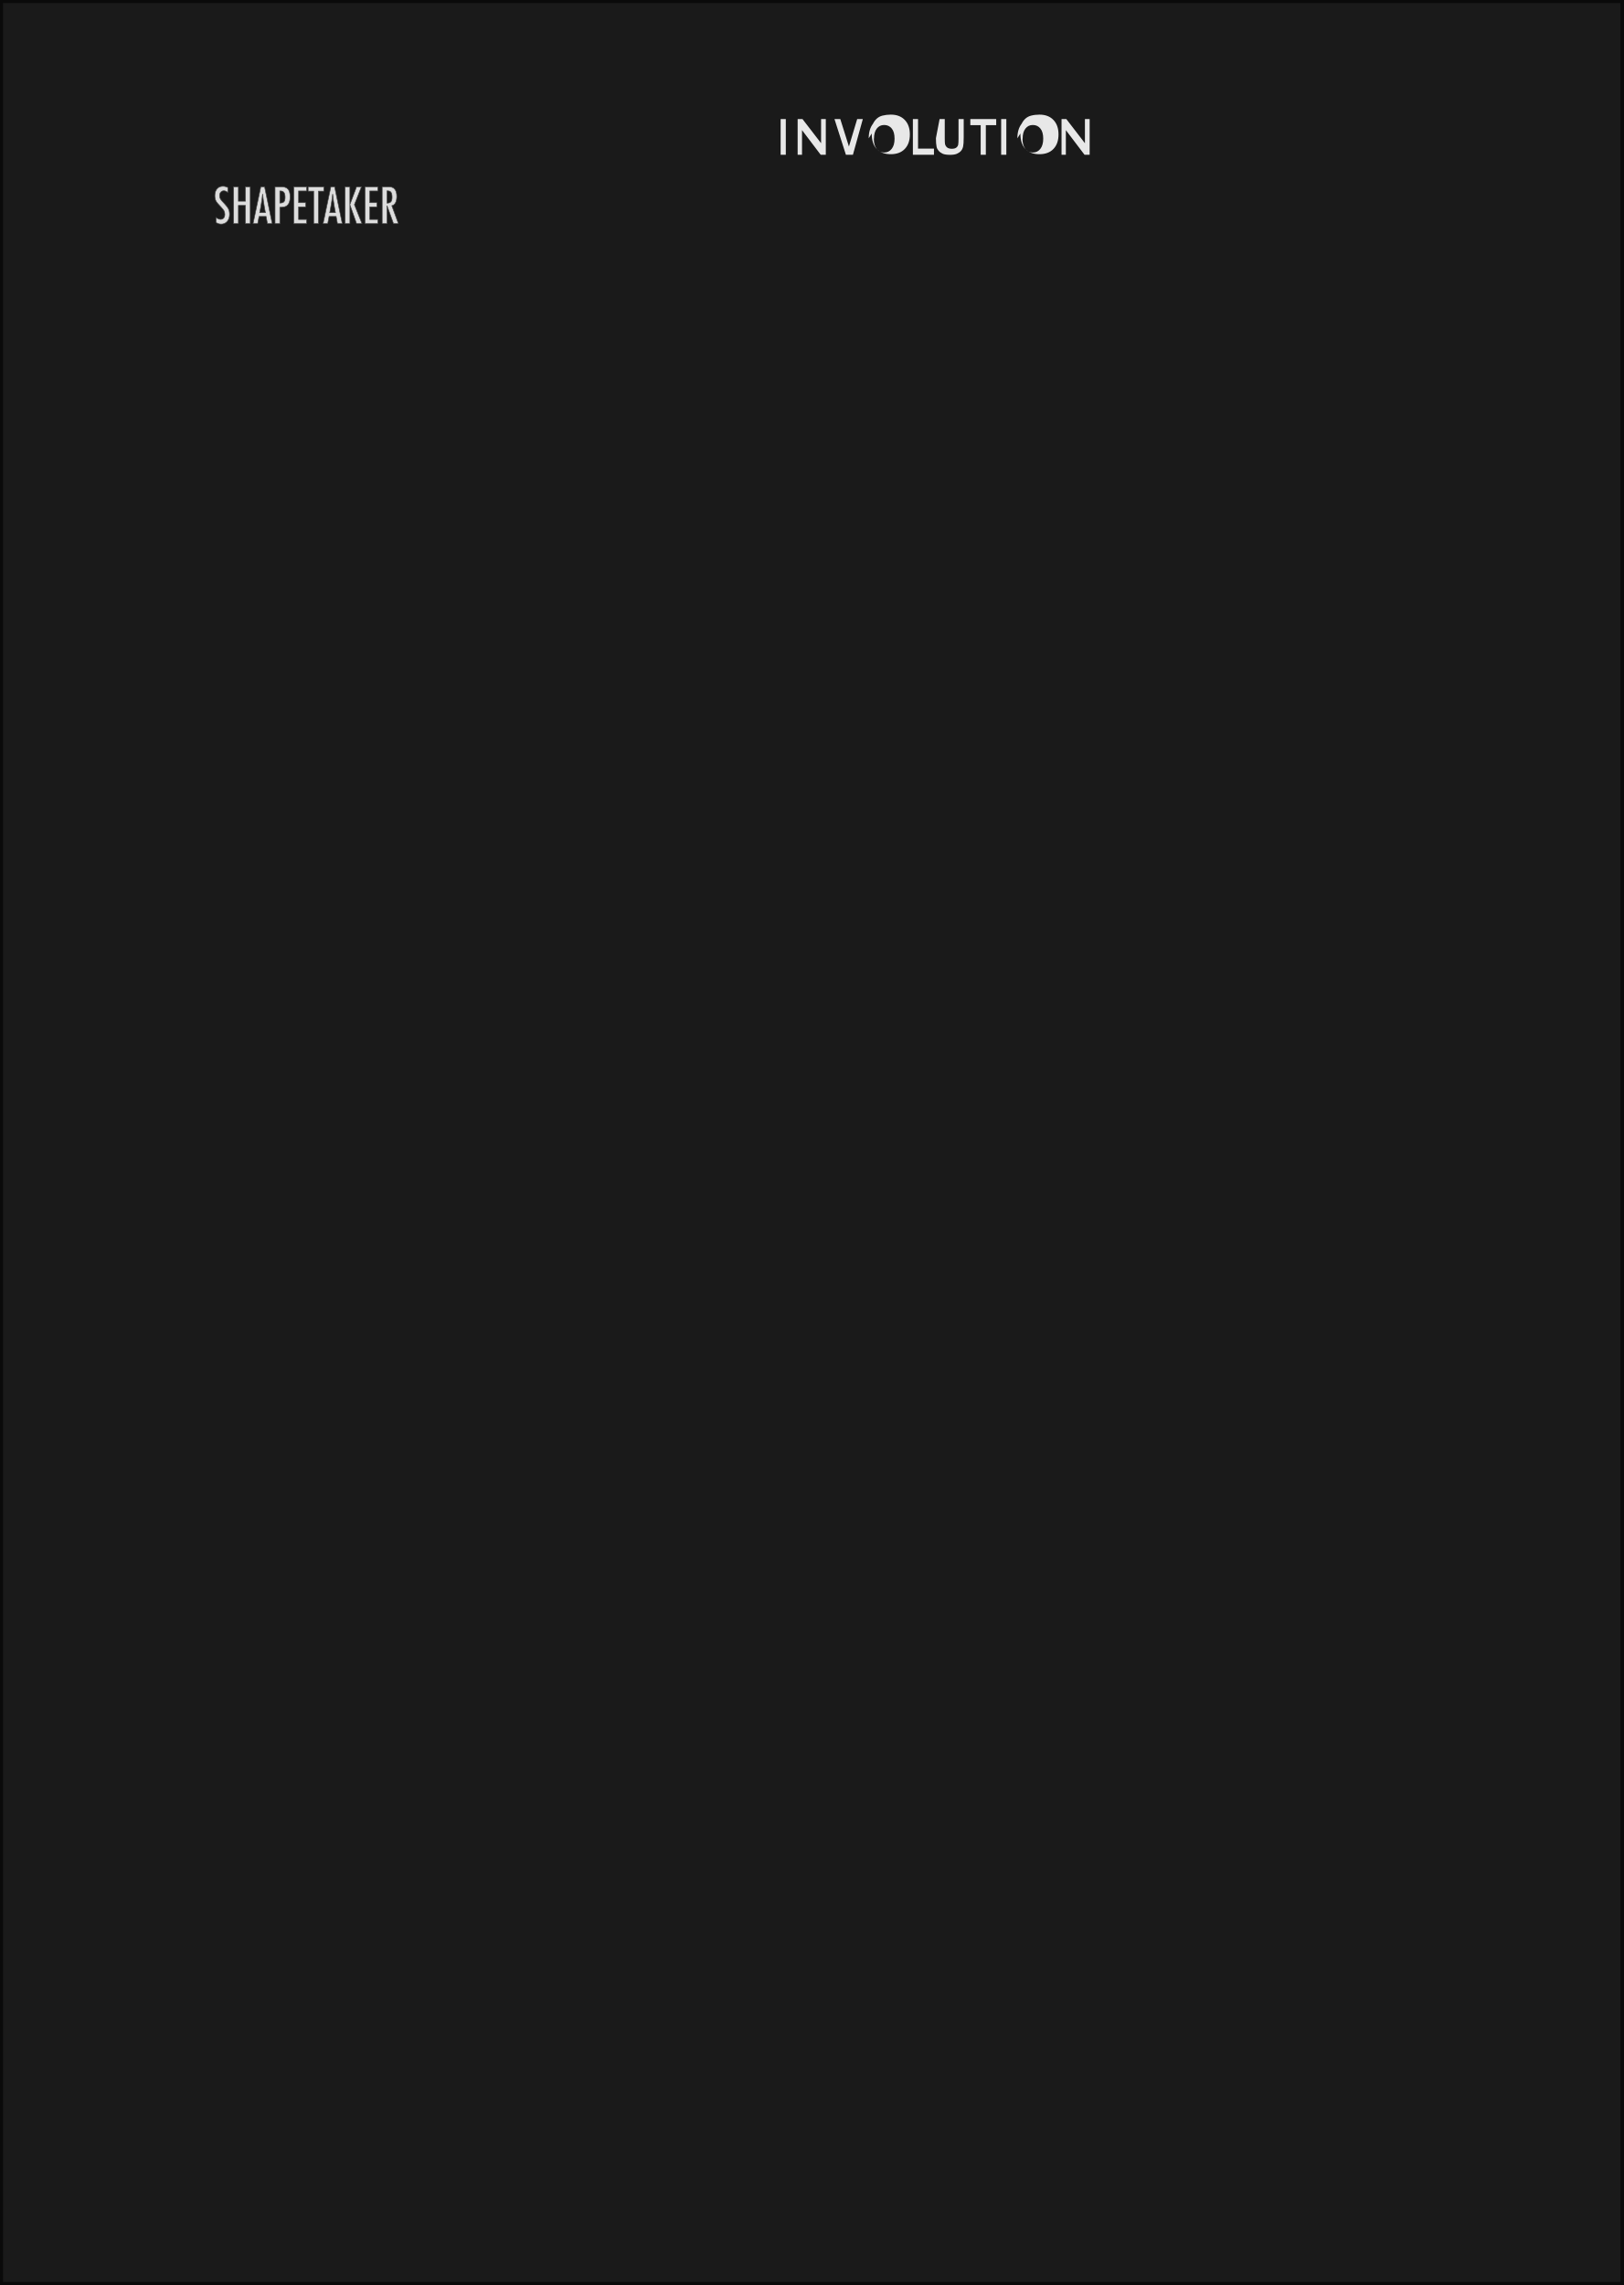
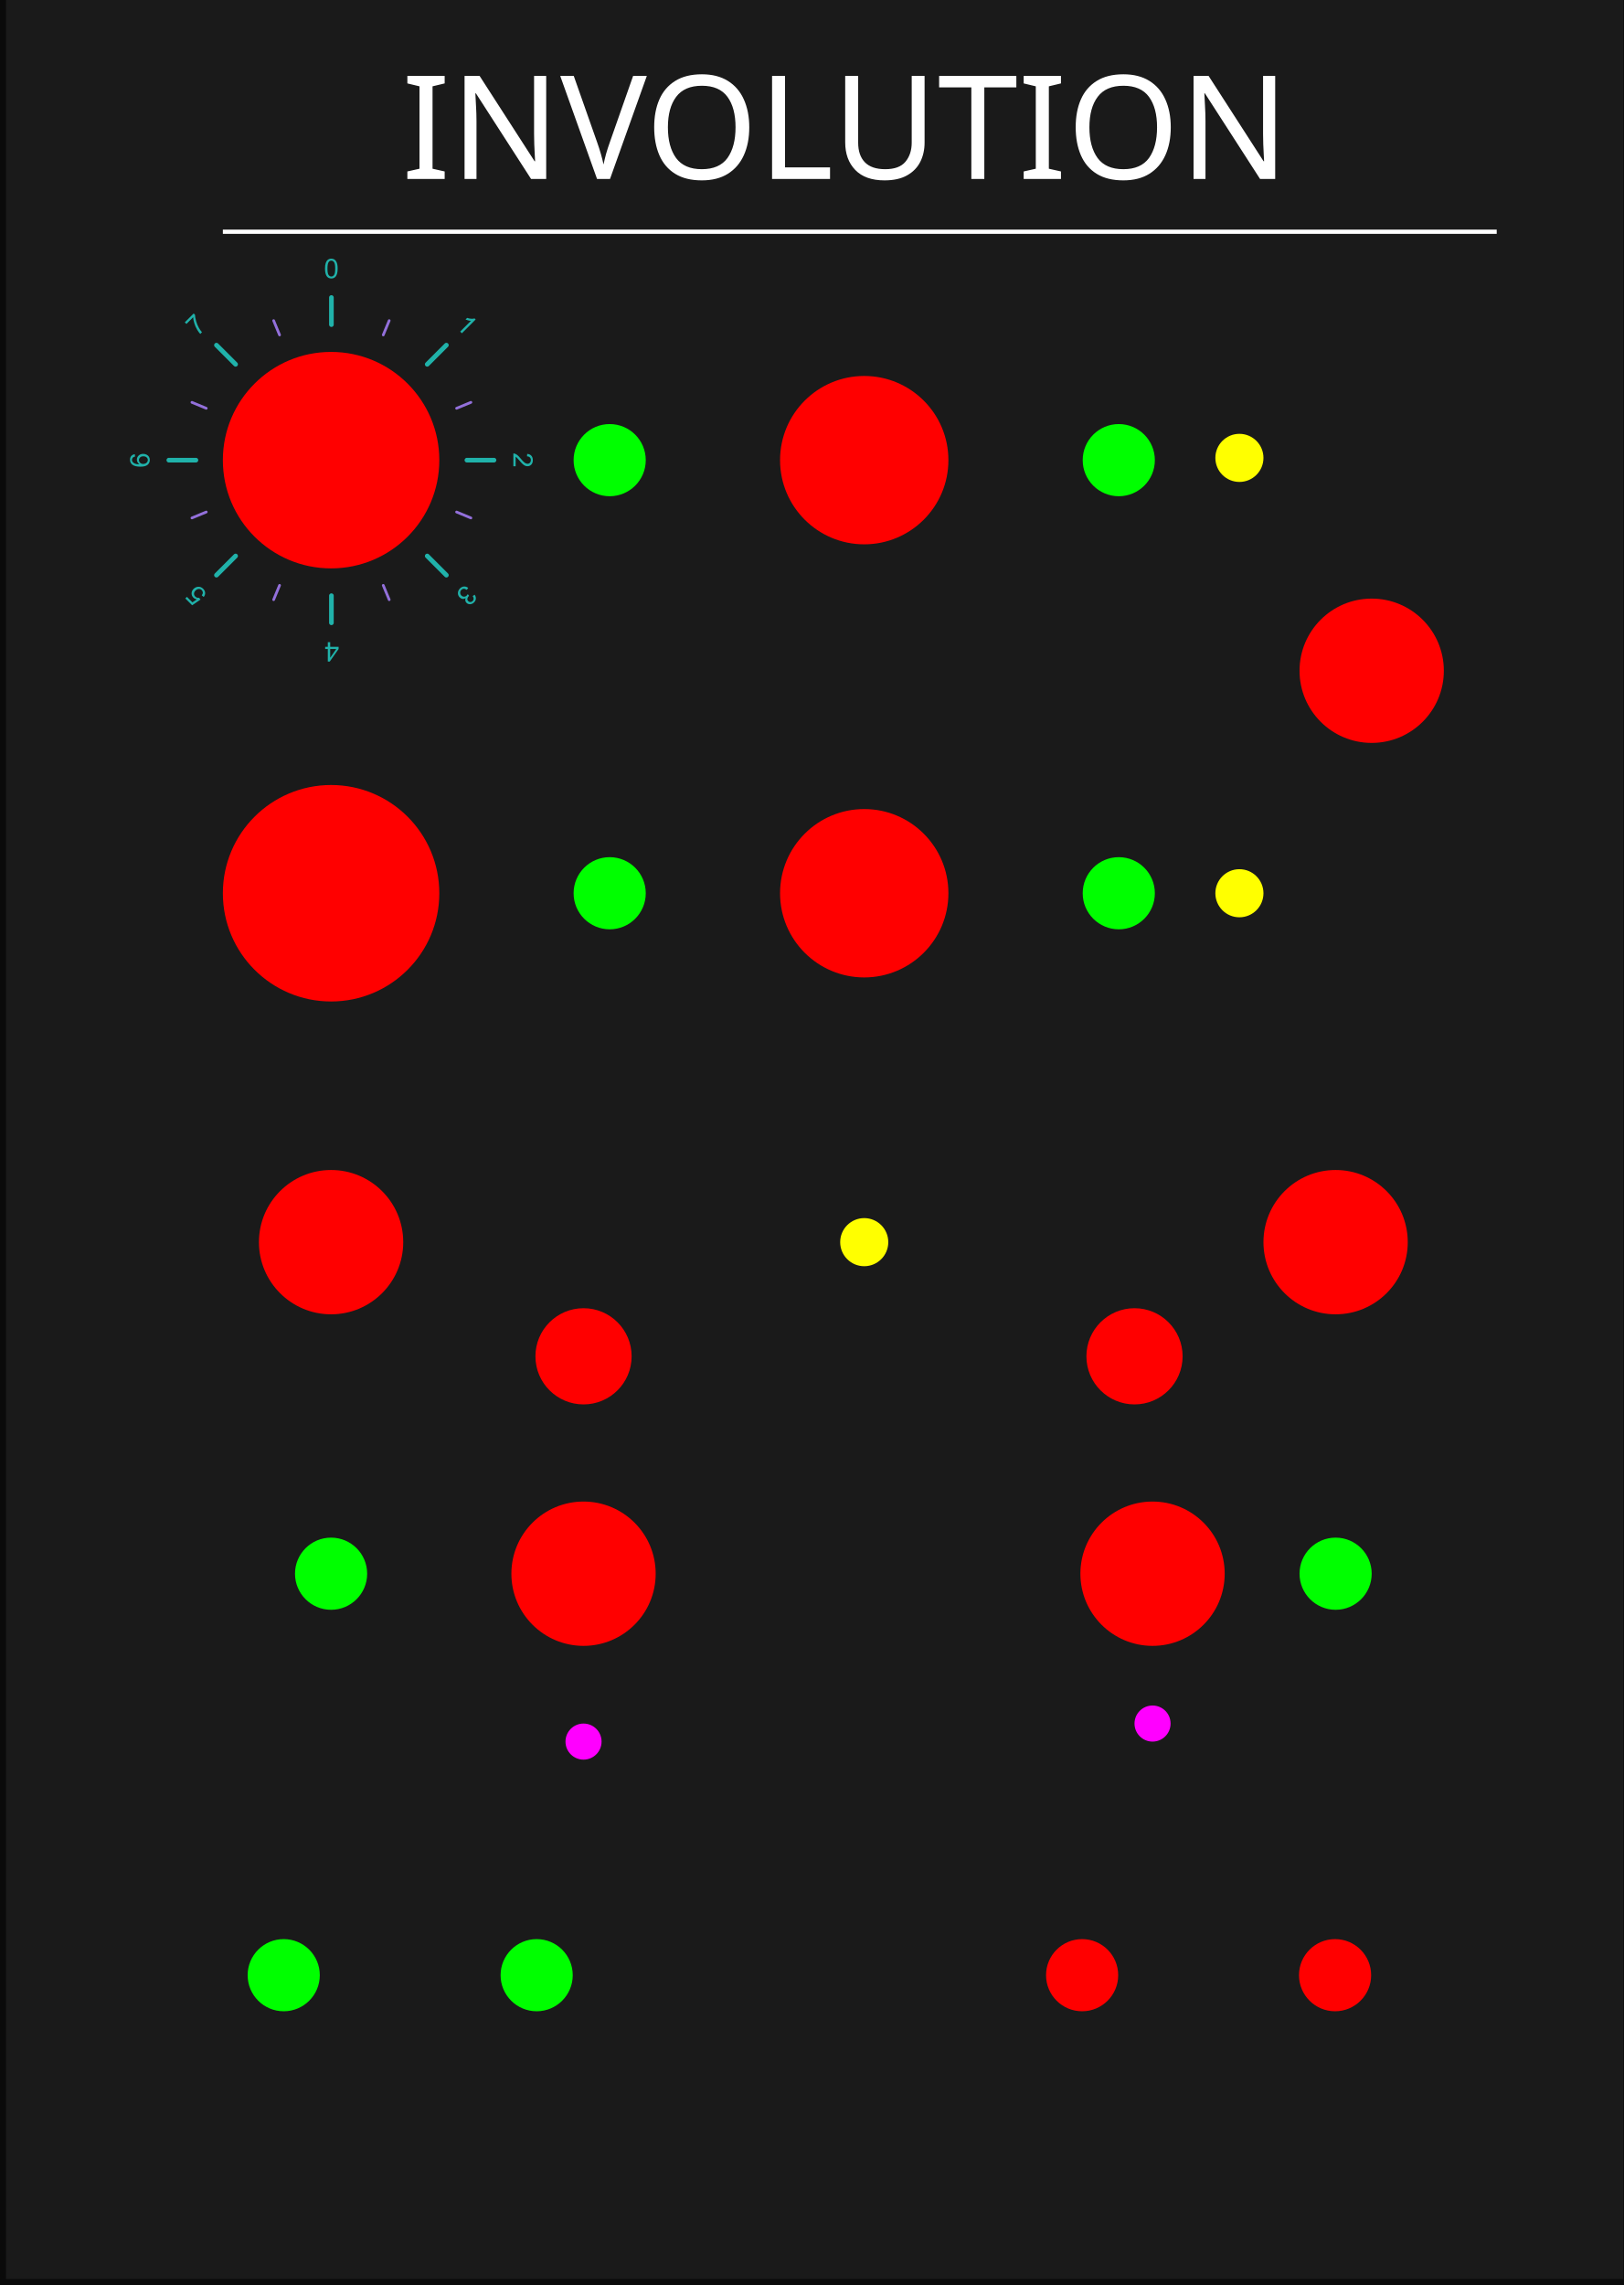
- <svg xmlns="http://www.w3.org/2000/svg" width="270" height="380" viewBox="0 0 270 380" version="1.1" id="svg43">
+ <svg xmlns="http://www.w3.org/2000/svg" width="270" height="380" viewBox="0 0 270 380" version="1.1" id="svg43" xml:space="preserve">
  <defs id="defs3" />
-   <rect width="270" height="380" fill="#1a1a1a" stroke="#0a0a0a" stroke-width="1" id="rect1" x="0" y="0" style="display:inline" />
-   <path d="m 38.513,30.687 v 0.793 q -0.371,-0.266 -0.668,-0.266 -0.32,0 -0.523,0.227 -0.203,0.215 -0.203,0.574 0,0.316 0.145,0.543 0.074,0.121 0.242,0.312 0.172,0.191 0.441,0.461 0.496,0.504 0.676,0.871 0.18,0.355 0.18,0.871 0,0.699 -0.395,1.152 -0.395,0.441 -1.012,0.441 -0.52,0 -0.887,-0.285 v -0.805 q 0.434,0.316 0.789,0.316 0.332,0 0.52,-0.219 0.188,-0.223 0.188,-0.602 0,-0.328 -0.145,-0.59 -0.074,-0.125 -0.207,-0.285 -0.133,-0.164 -0.332,-0.363 -0.309,-0.305 -0.512,-0.539 -0.203,-0.234 -0.301,-0.41 -0.188,-0.344 -0.188,-0.867 0,-0.707 0.367,-1.121 0.371,-0.418 0.996,-0.418 0.434,0 0.828,0.207 z m 0.973,-0.125 h 0.812 v 2.359 h 1.191 v -2.359 h 0.812 v 6.031 h -0.812 v -2.984 h -1.191 v 2.984 h -0.812 z m 4.605,0 h 0.633 l 1.293,6.031 h -0.805 l -0.227,-1.176 h -1.195 l -0.23,1.176 h -0.781 z m 0.777,4.227 -0.18,-0.961 q -0.18,-0.98 -0.293,-2.094 -0.055,0.543 -0.141,1.102 -0.086,0.555 -0.203,1.18 l -0.148,0.773 z m 1.625,-4.227 h 1.07 q 0.773,0 1.125,0.391 0.352,0.395 0.352,1.25 0,1.203 -0.707,1.555 -0.355,0.16 -1.027,0.16 v 2.676 h -0.812 z m 0.812,2.66 q 0.504,0 0.695,-0.203 0.195,-0.207 0.195,-0.734 0,-0.539 -0.188,-0.789 -0.188,-0.25 -0.59,-0.25 h -0.113 z m 2.359,-2.66 h 2.16 v 0.688 h -1.348 v 1.91 h 1.195 v 0.688 h -1.195 v 2.059 h 1.348 v 0.688 h -2.16 z m 2.426,0 h 2.645 v 0.711 h -0.91 v 5.32 h -0.797 v -5.32 h -0.938 z m 3.84,0 h 0.633 l 1.293,6.031 H 57.052 l -0.227,-1.176 h -1.195 l -0.23,1.176 h -0.781 z m 0.777,4.227 -0.18,-0.961 q -0.18,-0.98 -0.293,-2.094 -0.055,0.543 -0.141,1.102 -0.086,0.555 -0.203,1.18 l -0.148,0.773 z m 1.625,-4.227 h 0.812 v 2.922 l 1.133,-2.922 h 0.82 l -1.188,2.922 1.281,3.109 H 60.279 L 59.146,33.484 v 3.109 h -0.812 z m 3.367,0 h 2.16 v 0.688 h -1.348 v 1.91 h 1.195 v 0.688 h -1.195 v 2.059 h 1.348 v 0.688 h -2.16 z m 2.906,0 h 1.07 q 0.664,0 0.988,0.316 0.41,0.41 0.41,1.254 0,0.648 -0.219,1.043 -0.215,0.391 -0.617,0.484 l 1.109,2.934 h -0.824 l -1.105,-2.953 v 2.953 h -0.812 z m 0.812,2.672 q 0.473,0 0.668,-0.219 0.195,-0.219 0.195,-0.738 0,-0.281 -0.043,-0.48 -0.039,-0.199 -0.129,-0.324 -0.086,-0.125 -0.227,-0.184 -0.137,-0.059 -0.328,-0.059 h -0.137 z" id="text1" style="font-weight:500;font-stretch:condensed;font-size:8px;font-family:Futura;-inkscape-font-specification:'Futura, Medium Condensed';opacity:0.85;fill-opacity:0.997;fill-rule:evenodd;stroke:#505050;stroke-width:0.103;fill:#ffffff" transform="scale(0.983882,1.016382)" aria-label="SHAPETAKER" />
-   <path d="m 129.834,25.734 v -5.938 h 0.861 v 5.938 z m 2.83,0 v -5.938 h 0.803 l 3.096,4.02 v -4.02 h 0.785 v 5.938 h -0.852 l -3.105,-4.094 v 4.094 z m 8.027,0 -1.902,-5.938 h 0.967 l 1.438,4.57 1.375,-4.57 h 0.938 l -1.648,5.938 z m 3.795,-2.734 q 0,-1.5 0.707,-2.418 0.547,-1.09 1.576,-1.352 0.652,-0.168 1.387,-0.168 1.477,0 2.32,0.879 0.852,0.879 0.852,2.412 0,1.525 -0.832,2.402 -0.832,0.887 -2.342,0.887 -1.488,0 -2.328,-0.859 -0.84,-0.867 -0.84,-2.582 z m 0.852,0.059 q 0,1.125 0.488,1.715 0.488,0.59 1.229,0.59 0.762,0 1.246,-0.602 0.484,-0.609 0.484,-1.699 0,-1.121 -0.475,-1.695 -0.475,-0.582 -1.256,-0.582 -0.773,0 -1.234,0.605 -0.461,0.605 -0.461,1.668 z m 6.492,2.676 v -5.938 h 0.859 v 4.922 h 2.648 v 1.016 z m 4.443,-5.938 h 0.859 v 3.176 q 0,0.754 0.043,0.977 0.084,0.359 0.357,0.578 0.285,0.215 0.777,0.215 0.504,0 0.756,-0.207 0.258,-0.207 0.305,-0.504 0.053,-0.301 0.053,-0.996 v -3.238 h 0.859 v 3.074 q 0,1.051 -0.096,1.488 -0.096,0.438 -0.354,0.734 -0.258,0.297 -0.686,0.48 -0.428,0.176 -1.121,0.176 -0.836,0 -1.248,-0.188 -0.41,-0.188 -0.668,-0.492 -0.258,-0.305 -0.332,-0.641 -0.113,-0.504 -0.113,-1.457 z m 6.834,5.938 v -4.922 h -1.723 v -1.016 h 4.305 v 1.016 h -1.723 v 4.922 z m 3.406,0 v -5.938 h 0.859 v 5.938 z m 2.697,-2.734 q 0,-1.5 0.707,-2.418 0.547,-1.09 1.576,-1.352 0.652,-0.168 1.387,-0.168 1.477,0 2.32,0.879 0.852,0.879 0.852,2.412 0,1.525 -0.832,2.402 -0.832,0.887 -2.342,0.887 -1.488,0 -2.328,-0.859 -0.84,-0.867 -0.84,-2.582 z m 0.852,0.059 q 0,1.125 0.488,1.715 0.488,0.59 1.229,0.59 0.762,0 1.246,-0.602 0.484,-0.609 0.484,-1.699 0,-1.121 -0.475,-1.695 -0.475,-0.582 -1.256,-0.582 -0.773,0 -1.234,0.605 -0.461,0.605 -0.461,1.668 z m 6.492,2.676 v -5.938 h 0.797 l 3.094,4.02 v -4.02 h 0.785 v 5.938 h -0.852 l -3.105,-4.094 v 4.094 z" id="text4" style="font-weight:500;font-size:14px;font-family:Futura, 'Futura PT', 'Century Gothic', 'Avant Garde', sans-serif;letter-spacing:1.5px;text-anchor:middle;fill:#e8e8e8" aria-label="INVOLUTION" />
-   <circle style="display:none;fill:#ff0000;fill-opacity:1;stroke:#ffffff;stroke-width:0" id="cutoff_a" cx="75.6" cy="94.5" r="18" />
-   <circle style="display:none;fill:#ff0000;fill-opacity:1;stroke:#ffffff;stroke-width:0" id="resonance_a" cx="151.2" cy="94.5" r="14" />
-   <circle style="display:none;fill:#ff0000;fill-opacity:1;stroke:#ffffff;stroke-width:0" id="cutoff_b" cx="75.6" cy="170.1" r="18" />
-   <circle style="display:none;fill:#ff0000;fill-opacity:1;stroke:#ffffff;stroke-width:0" id="resonance_b" cx="151.2" cy="170.1" r="14" />
-   <circle style="display:none;fill:#ff0000;fill-opacity:1;stroke:#ffffff;stroke-width:0" id="highpass_cutoff" cx="56.7" cy="220" r="12" />
-   <circle style="display:none;fill:#ff0000;fill-opacity:1;stroke:#ffffff;stroke-width:0" id="filter_morph" cx="132.3" cy="220" r="12" />
-   <circle style="display:none;fill:#ff0000;fill-opacity:1;stroke:#ffffff;stroke-width:0" id="resonance_drive" cx="207.9" cy="220" r="12" />
-   <circle style="display:none;fill:#ff0000;fill-opacity:1;stroke:#ffffff;stroke-width:0" id="cross_feedback" cx="56.7" cy="275" r="12" />
-   <circle style="display:none;fill:#ff0000;fill-opacity:1;stroke:#ffffff;stroke-width:0" id="envelope_follow" cx="132.3" cy="275" r="12" />
-   <circle style="display:none;fill:#ff0000;fill-opacity:1;stroke:#ffffff;stroke-width:0" id="harmonic_exciter" cx="207.9" cy="275" r="12" />
-   <circle style="display:none;fill:#ff0000;fill-opacity:1;stroke:#ffffff;stroke-width:0" id="allpass_freq" cx="56.7" cy="340" r="12" />
-   <circle style="display:none;fill:#ff0000;fill-opacity:1;stroke:#ffffff;stroke-width:0" id="allpass_mix" cx="113.4" cy="325" r="8" />
-   <circle style="display:none;fill:#ff0000;fill-opacity:1;stroke:#ffffff;stroke-width:0" id="stereo_width" cx="113.4" cy="355" r="8" />
-   <circle style="display:none;fill:#ff0000;fill-opacity:1;stroke:#ffffff;stroke-width:0" id="phase_mod_depth" cx="170.1" cy="340" r="12" />
-   <circle style="display:none;fill:#ff0000;fill-opacity:1;stroke:#ffffff;stroke-width:0" id="internal_lfo_rate" cx="226.8" cy="340" r="8" />
-   <circle style="display:none;fill:#ff0000;fill-opacity:1;stroke:#ffffff;stroke-width:0" id="chaos_amount" cx="75.6" cy="370" r="12" />
-   <circle style="display:none;fill:#ff00ff;fill-opacity:1;stroke:#ffffff;stroke-width:0" id="chaos_light" cx="70" cy="365" r="3" />
-   <circle style="display:none;fill:#ff0000;fill-opacity:1;stroke:#ffffff;stroke-width:0" id="shimmer_amount" cx="151.2" cy="370" r="12" />
-   <circle style="display:none;fill:#ff00ff;fill-opacity:1;stroke:#ffffff;stroke-width:0" id="shimmer_light" cx="145.6" cy="365" r="3" />
-   <circle style="display:none;fill:#ff0000;fill-opacity:1;stroke:#ffffff;stroke-width:0" id="phase_invert" cx="226.8" cy="370" r="12" />
-   <circle style="display:none;fill:#00ff00;fill-opacity:1;stroke:#ffffff;stroke-width:0" id="phase_invert_light" cx="221.2" cy="365" r="3" />
-   <circle style="display:none;fill:#00ff00;fill-opacity:1;stroke:#ffffff;stroke-width:0" id="cutoff_a_cv" cx="245.4" cy="75.6" r="6" />
-   <circle style="display:none;fill:#00ff00;fill-opacity:1;stroke:#ffffff;stroke-width:0" id="resonance_a_cv" cx="245.4" cy="113.4" r="6" />
-   <circle style="display:none;fill:#00ff00;fill-opacity:1;stroke:#ffffff;stroke-width:0" id="cutoff_b_cv" cx="245.4" cy="151.2" r="6" />
-   <circle style="display:none;fill:#00ff00;fill-opacity:1;stroke:#ffffff;stroke-width:0" id="resonance_b_cv" cx="245.4" cy="189" r="6" />
-   <circle style="display:none;fill:#00ff00;fill-opacity:1;stroke:#ffffff;stroke-width:0" id="phase_mod_cv" cx="245.4" cy="264.6" r="6" />
-   <circle style="display:none;fill:#00ff00;fill-opacity:1;stroke:#ffffff;stroke-width:0" id="chaos_cv" cx="245.4" cy="340.2" r="6" />
-   <circle style="display:none;fill:#00ff00;fill-opacity:1;stroke:#ffffff;stroke-width:0" id="audio_a_input" cx="18.9" cy="299.34" r="6" />
-   <circle style="display:none;fill:#00ff00;fill-opacity:1;stroke:#ffffff;stroke-width:0" id="audio_b_input" cx="49.14" cy="299.34" r="6" />
-   <circle style="display:none;fill:#ff0000;fill-opacity:1;stroke:#ffffff;stroke-width:0" id="audio_a_output" cx="79.38" cy="299.34" r="6" />
-   <circle style="display:none;fill:#ff0000;fill-opacity:1;stroke:#ffffff;stroke-width:0" id="audio_b_output" cx="109.62" cy="299.34" r="6" />
+   <rect width="270" height="380" fill="#1a1a1a" stroke="#0a0a0a" stroke-width="1" id="rect1" x="0.5" y="-0.5" style="display:inline" />
+   <circle style="display:inline;fill:#ffff00;fill-opacity:1;stroke:#ffffff;stroke-width:0" id="oscope_screen" cx="143.739" cy="206.573" r="4" />
+   <circle style="display:inline;fill:#ff0000;fill-opacity:1;stroke:#ffffff;stroke-width:0" id="cutoff_a" cx="55.066" cy="76.524" r="18" />
+   <circle style="display:inline;fill:#ff0000;fill-opacity:1;stroke:#ffffff;stroke-width:0" id="resonance_a" cx="143.739" cy="76.524" r="14" />
+   <circle style="display:inline;fill:#ff0000;fill-opacity:1;stroke:#ffffff;stroke-width:0" id="cutoff_b" cx="55.066" cy="148.548" r="18" />
+   <circle style="display:inline;fill:#ff0000;fill-opacity:1;stroke:#ffffff;stroke-width:0" id="resonance_b" cx="143.739" cy="148.548" r="14" />
+   <circle style="display:inline;fill:#ffff00;fill-opacity:1;stroke:#ffffff;stroke-width:0" id="link_cutoff" cx="206.139" cy="76.147" r="4" />
+   <circle style="display:inline;fill:#ffff00;fill-opacity:1;stroke:#ffffff;stroke-width:0" id="link_resonance" cx="206.139" cy="148.548" r="4" />
+   <circle style="display:inline;fill:#ff0000;fill-opacity:1;stroke:#ffffff;stroke-width:0" id="highpass_cutoff" cx="55.066" cy="206.573" r="12" />
+   <circle style="display:inline;fill:#ff0000;fill-opacity:1;stroke:#ffffff;stroke-width:0" id="filter_morph" cx="228.139" cy="111.548" r="12" />
+   <circle style="display:inline;fill:#ff0000;fill-opacity:1;stroke:#ffffff;stroke-width:0" id="cross_feedback" cx="222.139" cy="206.573" r="12" />
+   <circle style="display:inline;fill:#ff0000;fill-opacity:1;stroke:#ffffff;stroke-width:0" id="chaos_amount" cx="97.053" cy="261.711" r="12" />
+   <circle style="display:inline;fill:#ff0000;fill-opacity:1;stroke:#ffffff;stroke-width:0" id="chaos_rate" cx="97.053" cy="225.557" r="8" />
+   <circle style="display:inline;fill:#ff00ff;fill-opacity:1;stroke:#ffffff;stroke-width:0" id="chaos_light" cx="97.053" cy="289.631" r="3" />
+   <circle style="display:inline;fill:#ff0000;fill-opacity:1;stroke:#ffffff;stroke-width:0" id="shimmer_amount" cx="191.692" cy="261.711" r="12" />
+   <circle style="display:inline;fill:#ff0000;fill-opacity:1;stroke:#ffffff;stroke-width:0" id="shimmer_rate" cx="188.692" cy="225.557" r="8" />
+   <circle style="display:inline;fill:#ff00ff;fill-opacity:1;stroke:#ffffff;stroke-width:0" id="shimmer_light" cx="191.692" cy="286.631" r="3" />
+   <circle style="display:inline;fill:#00ff00;fill-opacity:1;stroke:#ffffff;stroke-width:0" id="cutoff_a_cv" cx="101.403" cy="76.524" r="6" />
+   <circle style="display:inline;fill:#00ff00;fill-opacity:1;stroke:#ffffff;stroke-width:0" id="resonance_a_cv" cx="186.076" cy="76.524" r="6" />
+   <circle style="display:inline;fill:#00ff00;fill-opacity:1;stroke:#ffffff;stroke-width:0" id="cutoff_b_cv" cx="101.403" cy="148.548" r="6" />
+   <circle style="display:inline;fill:#00ff00;fill-opacity:1;stroke:#ffffff;stroke-width:0" id="resonance_b_cv" cx="186.076" cy="148.548" r="6" />
+   <circle style="display:inline;fill:#00ff00;fill-opacity:1;stroke:#ffffff;stroke-width:0" id="chaos_cv" cx="55.066" cy="261.711" r="6" />
+   <circle style="display:inline;fill:#00ff00;fill-opacity:1;stroke:#ffffff;stroke-width:0" id="shimmer_cv" cx="222.139" cy="261.711" r="6" />
+   <circle style="display:inline;fill:#00ff00;fill-opacity:1;stroke:#ffffff;stroke-width:0" id="audio_a_input" cx="89.259" cy="328.478" r="6" />
+   <circle style="display:inline;fill:#00ff00;fill-opacity:1;stroke:#ffffff;stroke-width:0" id="audio_b_input" cx="47.189" cy="328.478" r="6" />
+   <circle style="display:inline;fill:#ff0000;fill-opacity:1;stroke:#ffffff;stroke-width:0" id="audio_a_output" cx="222.049" cy="328.478" r="6" />
+   <circle style="display:inline;fill:#ff0000;fill-opacity:1;stroke:#ffffff;stroke-width:0" id="audio_b_output" cx="179.979" cy="328.478" r="6" />
+   <text xml:space="preserve" style="font-style:normal;font-variant:normal;font-weight:500;font-stretch:normal;font-size:24px;font-family:Futura;-inkscape-font-specification:'Futura, Medium';font-variant-ligatures:normal;font-variant-caps:normal;font-variant-numeric:normal;font-variant-east-asian:normal;text-align:start;writing-mode:lr-tb;direction:ltr;text-anchor:start;fill:#ffffff;fill-rule:evenodd;stroke:#0f0f0f;stroke-width:0;fill-opacity:1" x="66.799" y="29.76" id="text1">
+     <tspan id="tspan1" x="66.799" y="29.76">INVOLUTION</tspan>
+   </text>
+   <rect style="fill:#ffffff;fill-opacity:1;fill-rule:evenodd;stroke:#0f0f0f;stroke-width:0" id="rect2" width="211.867" height="0.707" x="37.066" y="38.184" />
+   <g transform="matrix(0.6438438,0,0,0.6439708,55.12093,76.52393)" id="g23">
+     <g stroke="#20b2aa" stroke-width="1.2" stroke-linecap="round" id="g8">
+       <path id="line1" d="m 0,-35 v -7" />
+       <path id="line2" transform="rotate(45)" d="m 0,-35 v -7" />
+       <path id="line3" transform="rotate(90)" d="m 0,-35 v -7" />
+       <path id="line4" transform="rotate(135)" d="m 0,-35 v -7" />
+       <path id="line5" transform="scale(-1)" d="m 0,-35 v -7" />
+       <path id="line6" transform="rotate(-135)" d="m 0,-35 v -7" />
+       <path id="line7" transform="rotate(-90)" d="m 0,-35 v -7" />
+       <path id="line8" transform="rotate(-45)" d="m 0,-35 v -7" />
+     </g>
+     <g fill="#20b2aa" font-family="Arial, sans-serif" font-size="7px" text-anchor="middle" id="g15">
+       <path d="m -1.656,-49.471 q 0,-0.889 0.181,-1.429 0.185,-0.543 0.543,-0.837 0.362,-0.294 0.909,-0.294 0.403,0 0.708,0.164 0.304,0.161 0.502,0.468 0.198,0.304 0.311,0.745 0.113,0.438 0.113,1.183 0,0.882 -0.181,1.425 -0.181,0.54 -0.543,0.837 -0.359,0.294 -0.909,0.294 -0.725,0 -1.138,-0.52 -0.496,-0.625 -0.496,-2.037 z m 0.632,0 q 0,1.234 0.287,1.644 0.291,0.407 0.714,0.407 0.424,0 0.711,-0.41 0.291,-0.41 0.291,-1.641 0,-1.237 -0.291,-1.644 -0.287,-0.407 -0.718,-0.407 -0.424,0 -0.677,0.359 -0.318,0.458 -0.318,1.692 z" id="text8" aria-label="0" />
+       <path d="M 0.661,-47 H 0.046 v -3.92 q -0.222,0.212 -0.584,0.424 -0.359,0.212 -0.646,0.318 v -0.595 q 0.516,-0.243 0.902,-0.588 0.386,-0.345 0.547,-0.67 h 0.396 z" id="text9" transform="rotate(45)" aria-label="1" />
+       <path d="M 1.577,-47.591 V -47 h -3.312 q -0.007,-0.222 0.072,-0.427 0.126,-0.338 0.403,-0.667 0.28,-0.328 0.807,-0.759 0.817,-0.67 1.104,-1.06 0.287,-0.393 0.287,-0.742 0,-0.366 -0.263,-0.615 -0.26,-0.253 -0.68,-0.253 -0.444,0 -0.711,0.267 -0.267,0.267 -0.27,0.738 l -0.632,-0.065 q 0.065,-0.708 0.489,-1.077 0.424,-0.373 1.138,-0.373 0.721,0 1.142,0.4 0.42,0.4 0.42,0.991 0,0.301 -0.123,0.591 -0.123,0.291 -0.41,0.612 -0.284,0.321 -0.947,0.882 -0.554,0.465 -0.711,0.632 -0.157,0.164 -0.26,0.332 z" id="text10" transform="rotate(90)" aria-label="2" />
+       <path d="m -1.653,-48.323 0.615,-0.082 q 0.106,0.523 0.359,0.755 0.256,0.229 0.622,0.229 0.434,0 0.731,-0.301 0.301,-0.301 0.301,-0.745 0,-0.424 -0.277,-0.697 -0.277,-0.277 -0.704,-0.277 -0.174,0 -0.434,0.068 l 0.068,-0.54 q 0.062,0.007 0.099,0.007 0.393,0 0.708,-0.205 0.314,-0.205 0.314,-0.632 0,-0.338 -0.229,-0.561 -0.229,-0.222 -0.591,-0.222 -0.359,0 -0.598,0.226 -0.239,0.226 -0.308,0.677 l -0.615,-0.109 q 0.113,-0.619 0.513,-0.957 0.4,-0.342 0.995,-0.342 0.41,0 0.755,0.178 0.345,0.174 0.526,0.479 0.185,0.304 0.185,0.646 0,0.325 -0.174,0.591 -0.174,0.267 -0.516,0.424 0.444,0.103 0.69,0.427 0.246,0.321 0.246,0.807 0,0.656 -0.479,1.114 -0.479,0.455 -1.21,0.455 -0.66,0 -1.097,-0.393 -0.434,-0.393 -0.496,-1.019 z" id="text11" transform="rotate(135)" aria-label="3" />
+       <path d="m 0.316,-47 v -1.2 H -1.858 v -0.564 l 2.287,-3.247 h 0.502 v 3.247 H 1.608 v 0.564 H 0.931 V -47 Z m 0,-1.764 v -2.259 l -1.569,2.259 z" id="text12" transform="scale(-1)" aria-label="4" />
+       <path d="m -1.656,-48.312 0.646,-0.055 q 0.072,0.472 0.332,0.711 0.263,0.236 0.632,0.236 0.444,0 0.752,-0.335 0.308,-0.335 0.308,-0.889 0,-0.526 -0.297,-0.831 -0.294,-0.304 -0.772,-0.304 -0.297,0 -0.537,0.137 -0.239,0.133 -0.376,0.349 l -0.578,-0.075 0.485,-2.574 h 2.492 v 0.588 h -2 l -0.27,1.347 q 0.451,-0.314 0.947,-0.314 0.656,0 1.107,0.455 0.451,0.455 0.451,1.169 0,0.68 -0.396,1.176 -0.482,0.608 -1.316,0.608 -0.684,0 -1.118,-0.383 -0.431,-0.383 -0.492,-1.015 z" id="text13" transform="rotate(-135)" aria-label="5" />
+       <path d="m 1.536,-50.784 -0.612,0.048 q -0.082,-0.362 -0.232,-0.526 -0.25,-0.263 -0.615,-0.263 -0.294,0 -0.516,0.164 -0.291,0.212 -0.458,0.619 -0.167,0.407 -0.174,1.159 0.222,-0.338 0.543,-0.502 0.321,-0.164 0.673,-0.164 0.615,0 1.046,0.455 0.434,0.451 0.434,1.169 0,0.472 -0.205,0.878 -0.202,0.403 -0.557,0.619 -0.355,0.215 -0.807,0.215 -0.769,0 -1.254,-0.564 -0.485,-0.567 -0.485,-1.866 0,-1.453 0.537,-2.112 0.468,-0.574 1.261,-0.574 0.591,0 0.967,0.332 0.379,0.332 0.455,0.916 z m -2.512,2.16 q 0,0.318 0.133,0.608 0.137,0.291 0.379,0.444 0.243,0.15 0.509,0.15 0.39,0 0.67,-0.314 0.28,-0.314 0.28,-0.854 0,-0.52 -0.277,-0.817 -0.277,-0.301 -0.697,-0.301 -0.417,0 -0.708,0.301 -0.291,0.297 -0.291,0.783 z" id="text14" transform="rotate(-90)" aria-label="6" />
+       <path d="m -1.615,-51.354 v -0.591 h 3.244 v 0.479 q -0.479,0.509 -0.95,1.354 -0.468,0.844 -0.725,1.736 Q -0.231,-47.749 -0.282,-47 h -0.632 q 0.01,-0.591 0.232,-1.429 0.222,-0.837 0.636,-1.613 0.417,-0.779 0.885,-1.312 z" id="text15" transform="rotate(-45)" aria-label="7" />
+     </g>
+     <g stroke="#9370db" stroke-width="0.7" stroke-linecap="round" id="g22">
+       <path id="line15" transform="rotate(22.5)" d="m 0,-35 v -4" />
+       <path id="line16" transform="rotate(67.5)" d="m 0,-35 v -4" />
+       <path id="line17" transform="rotate(112.5)" d="m 0,-35 v -4" />
+       <path id="line18" transform="rotate(157.5)" d="m 0,-35 v -4" />
+       <path id="line19" transform="rotate(-157.5)" d="m 0,-35 v -4" />
+       <path id="line20" transform="rotate(-112.5)" d="m 0,-35 v -4" />
+       <path id="line21" transform="rotate(-67.5)" d="m 0,-35 v -4" />
+       <path id="line22" transform="rotate(-22.5)" d="m 0,-35 v -4" />
+     </g>
+   </g>
</svg>
